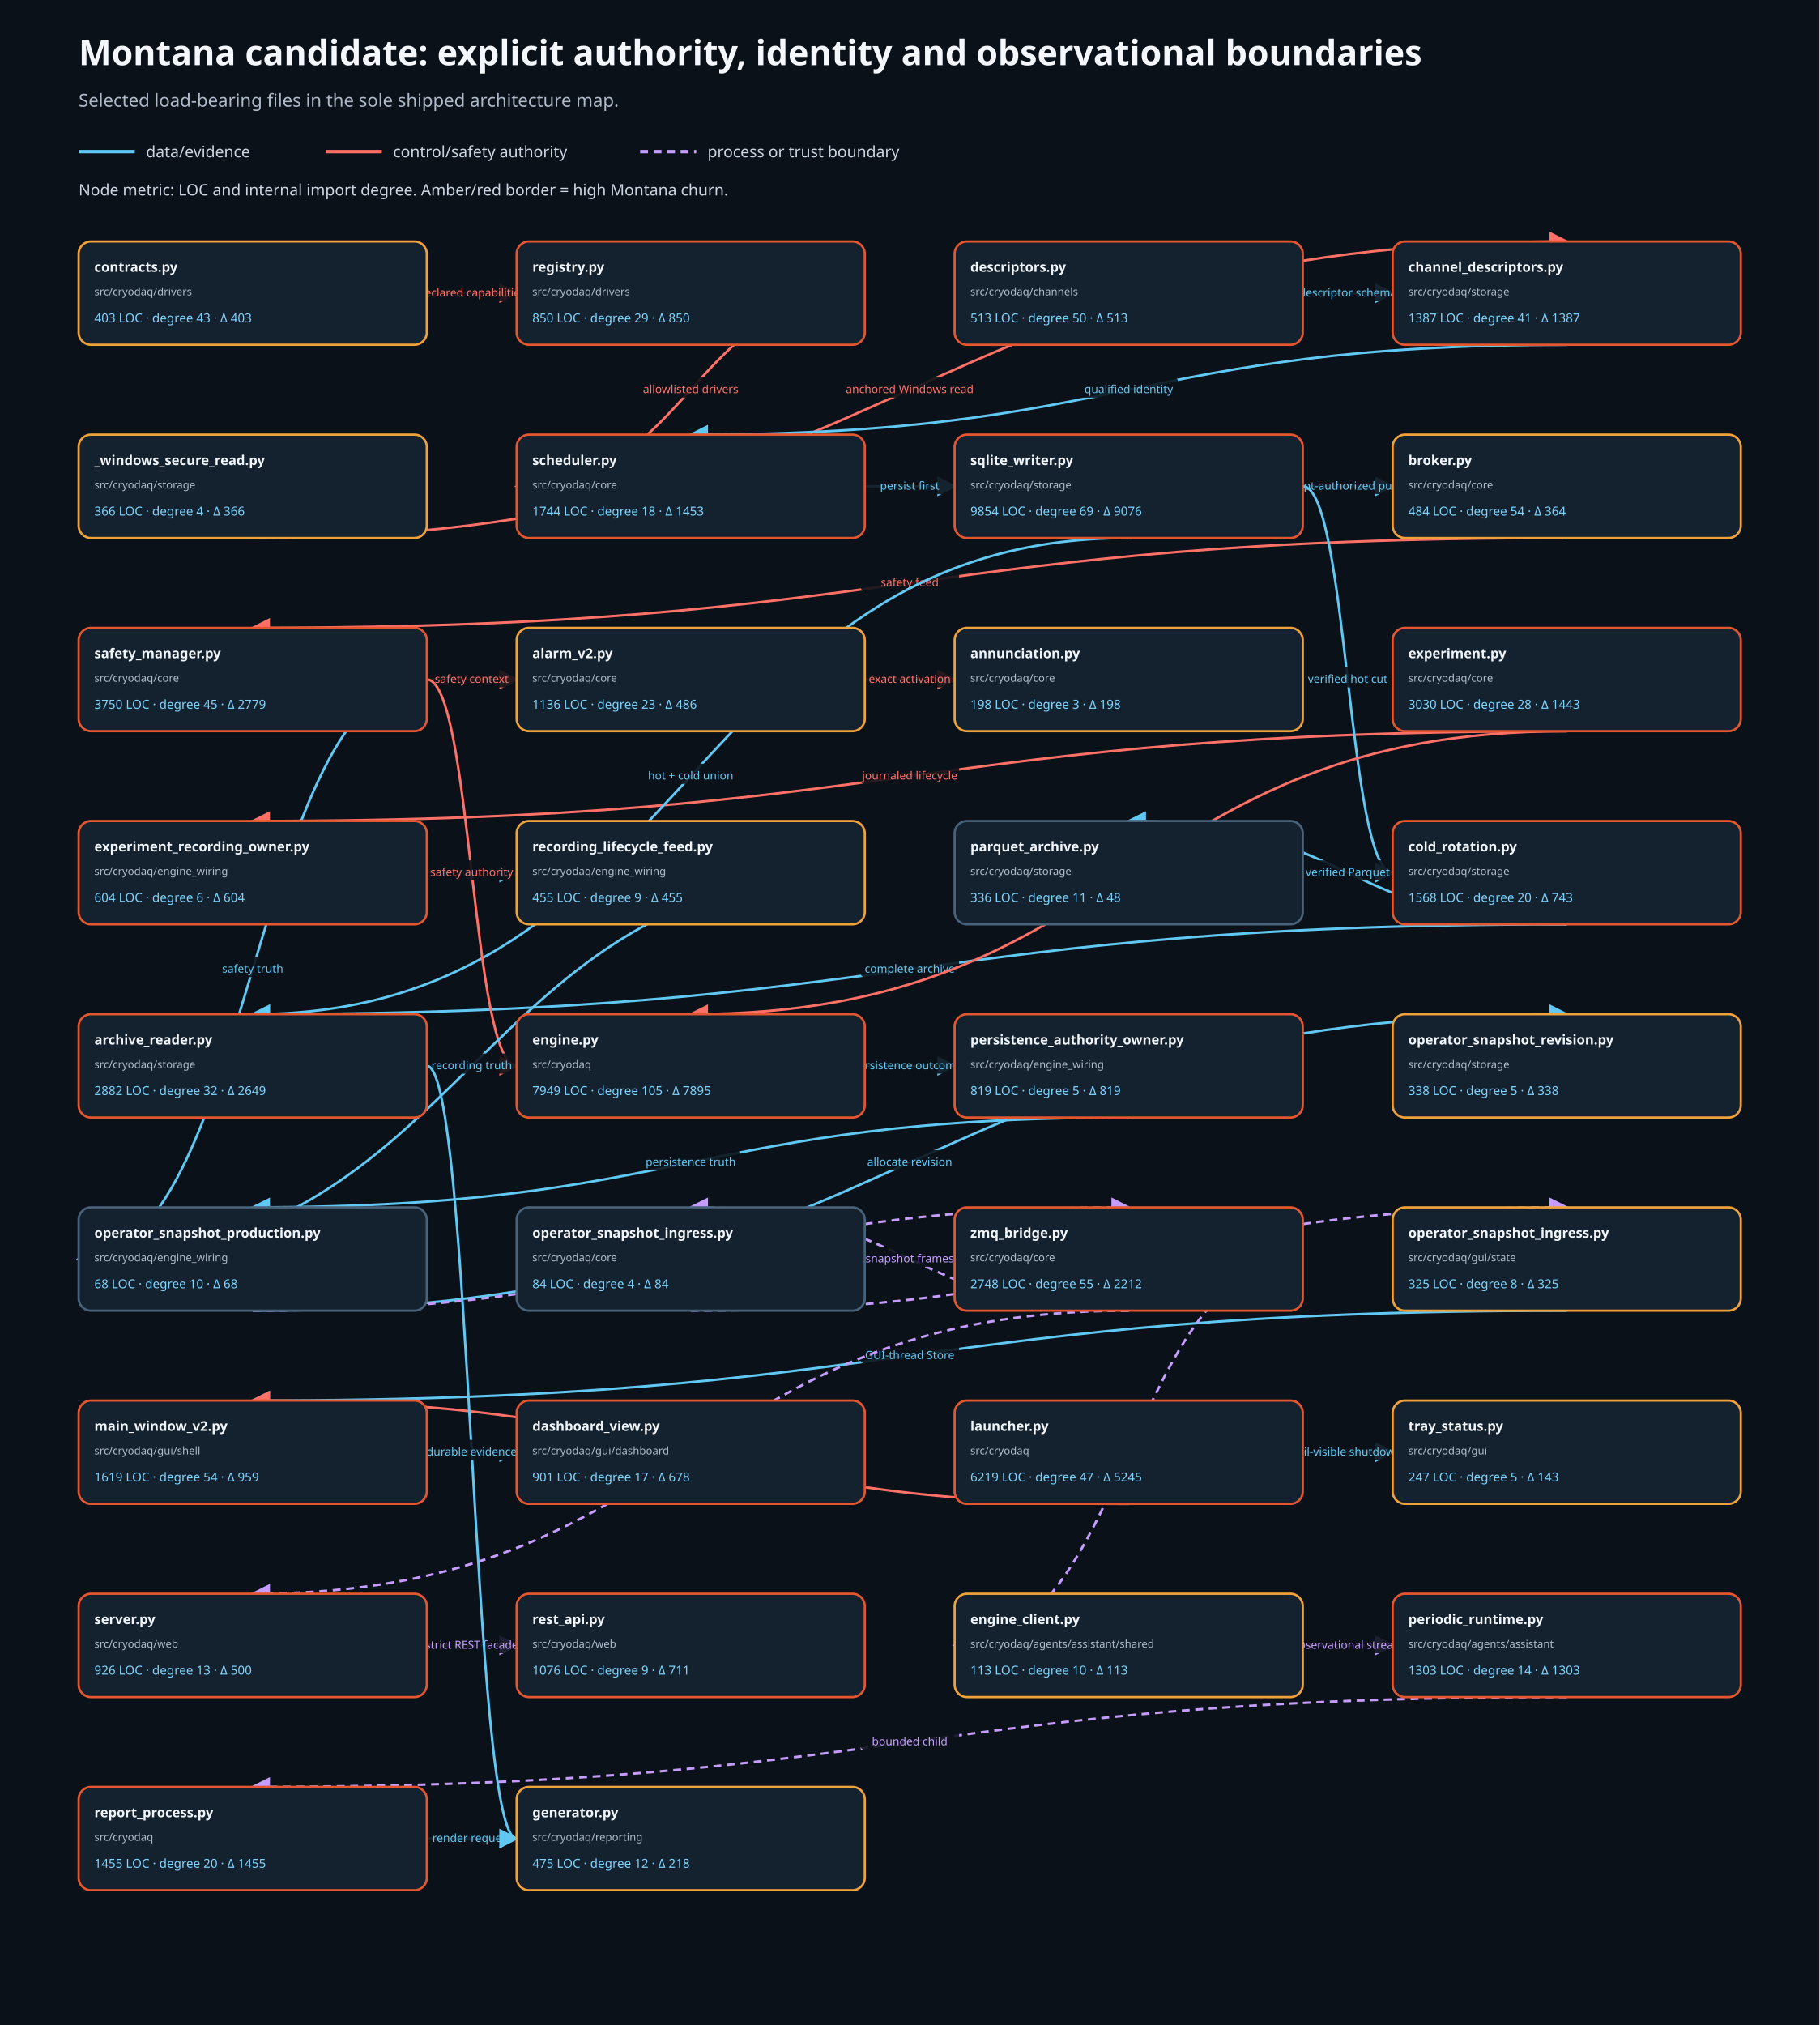
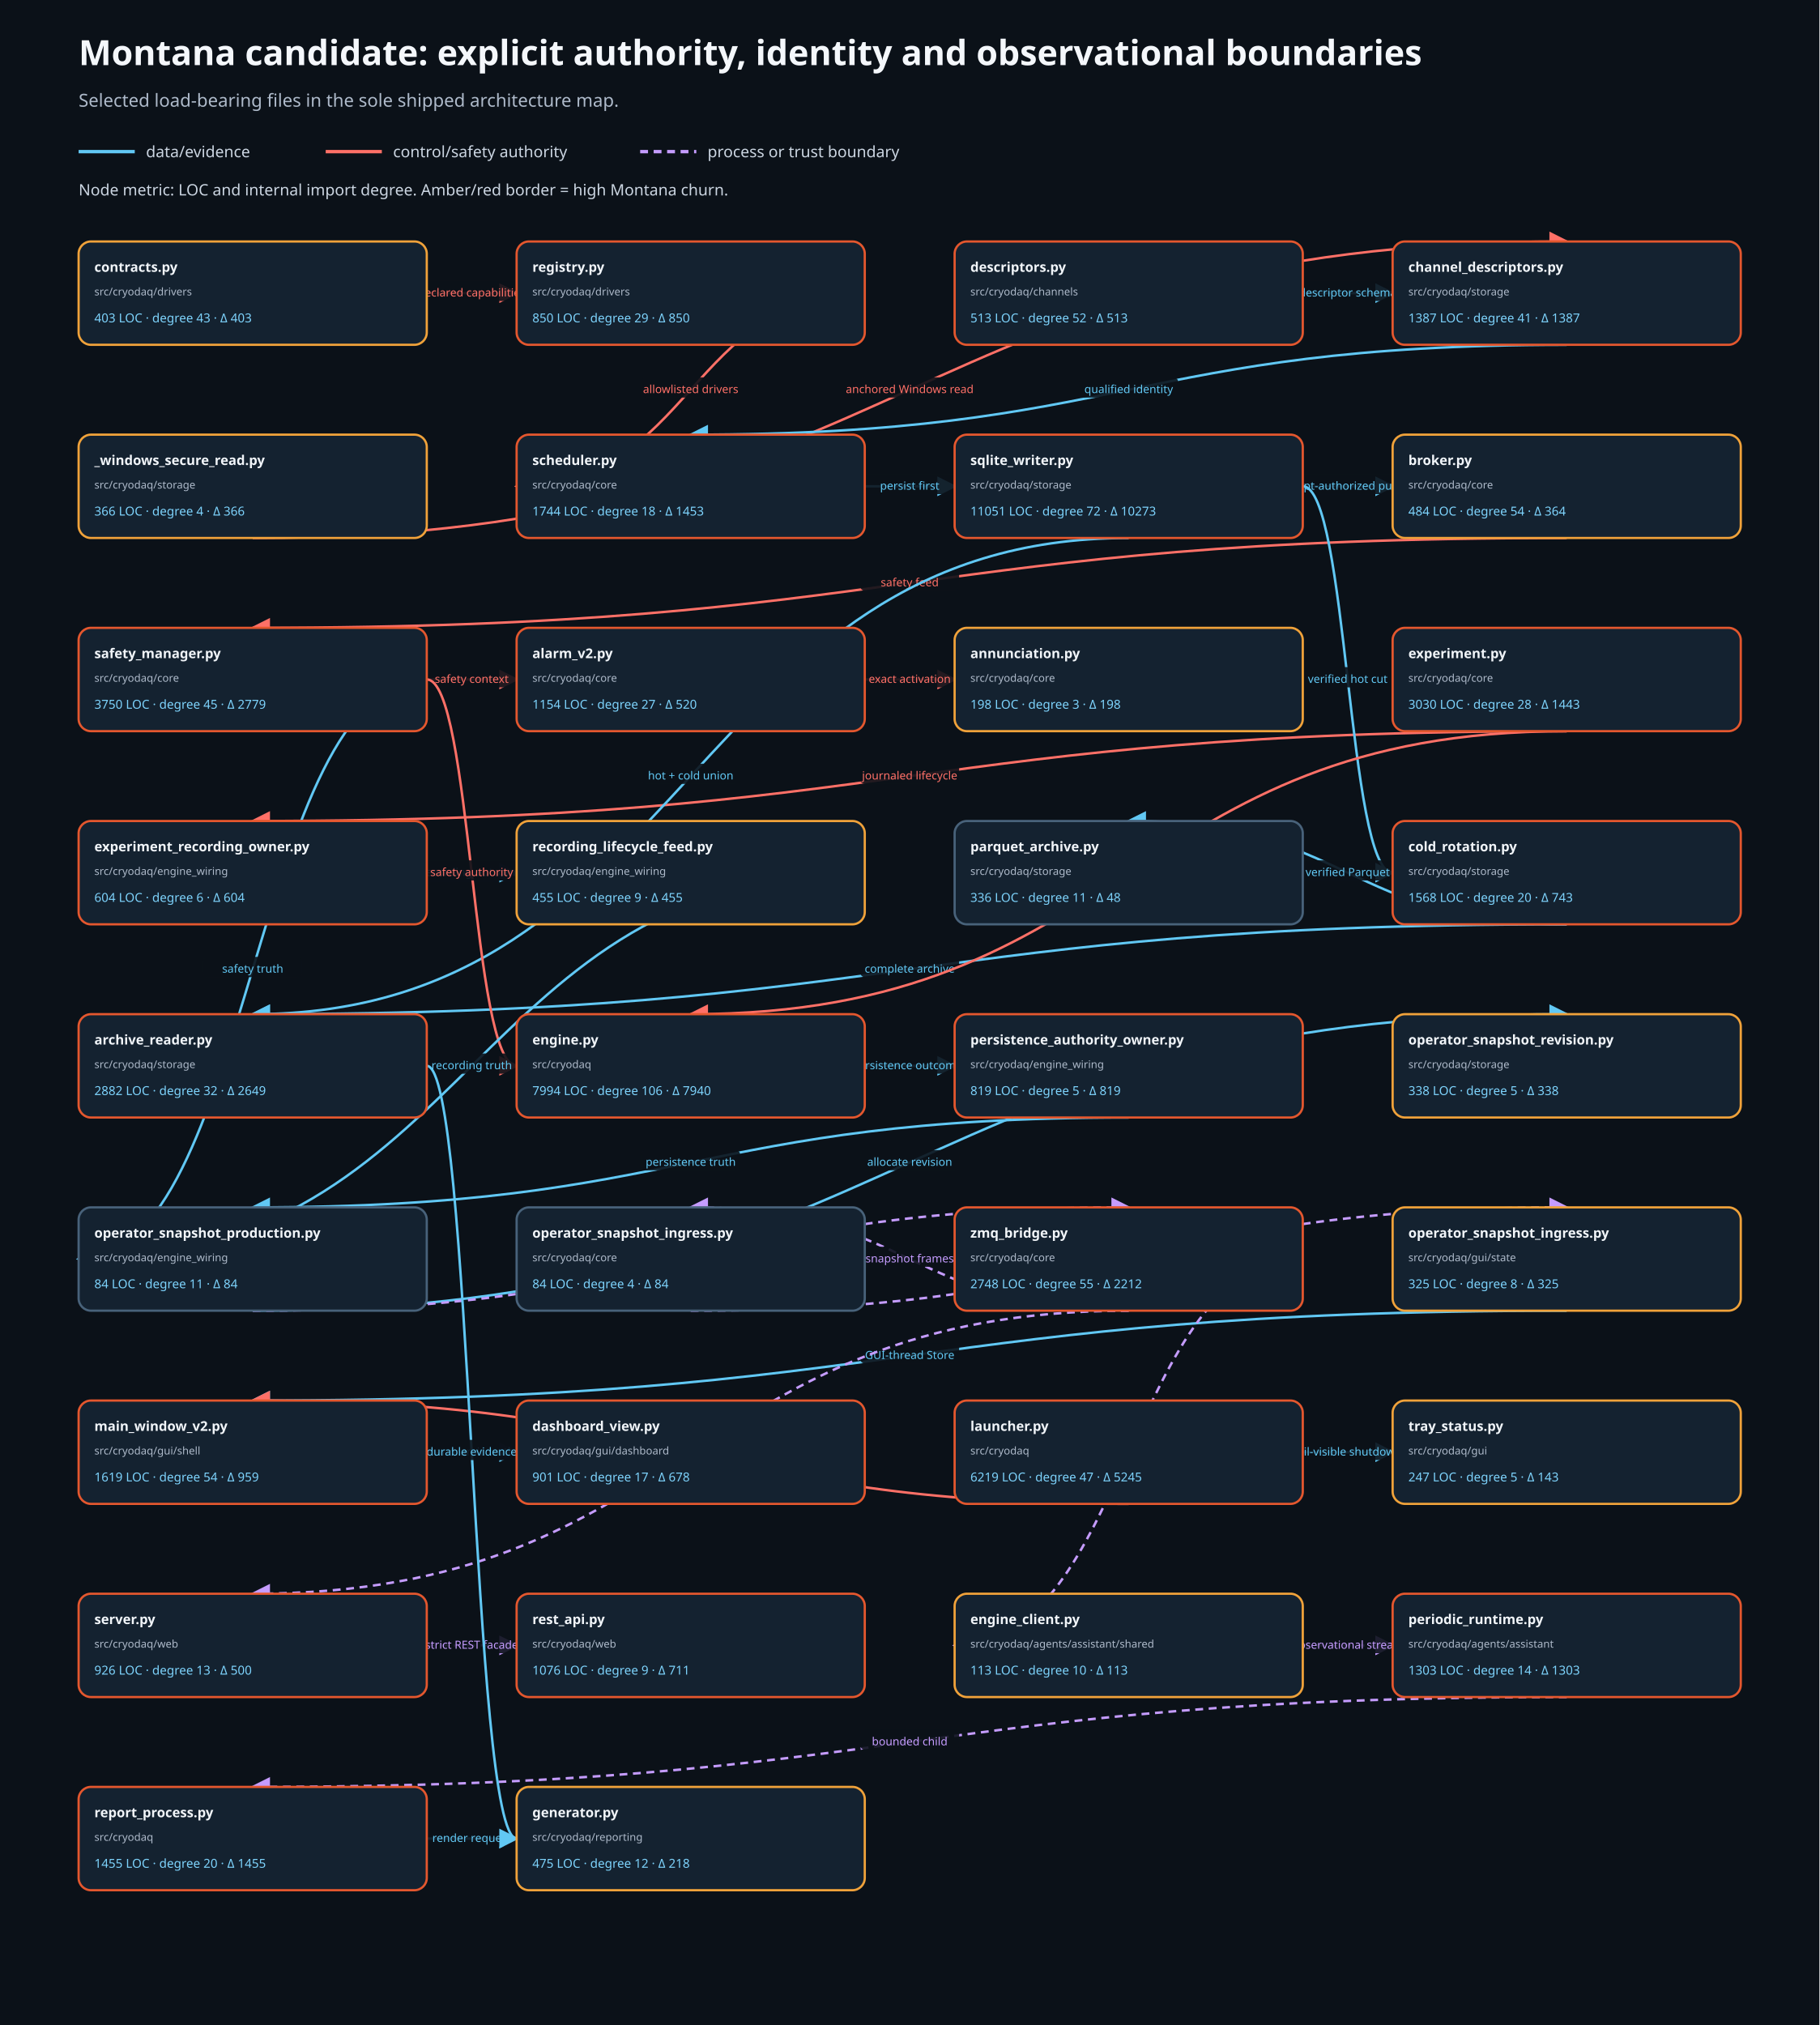
<svg xmlns="http://www.w3.org/2000/svg" role="img" aria-labelledby="title desc" viewBox="0 0 1620 1803" width="1620" height="1803">
  <defs>
    <marker id="dataArrow" markerWidth="8" markerHeight="8" refX="7" refY="4" orient="auto">
      <path d="M0,0 L8,4 L0,8 Z" fill="#61c8f4" />
    </marker>
    <marker id="controlArrow" markerWidth="8" markerHeight="8" refX="7" refY="4" orient="auto">
      <path d="M0,0 L8,4 L0,8 Z" fill="#ff7067" />
    </marker>
    <marker id="boundaryArrow" markerWidth="8" markerHeight="8" refX="7" refY="4" orient="auto">
      <path d="M0,0 L8,4 L0,8 Z" fill="#c59cff" />
    </marker>
  </defs>
  <rect width="100%" height="100%" fill="#0b1118" />
  <text x="70" y="58" fill="#f4f7fb" font-family="Segoe UI, sans-serif" font-size="31" font-weight="700">Montana candidate: explicit authority, identity and observational boundaries</text>
  <text x="70" y="95" fill="#aebaca" font-family="Segoe UI, sans-serif" font-size="16">Selected load-bearing files in the sole shipped architecture map.</text>
  <g aria-label="Legend" font-family="Segoe UI, sans-serif" font-size="14">
    <line x1="70" y1="135" x2="120" y2="135" stroke="#61c8f4" stroke-width="3" />
    <text x="130" y="140" fill="#cbd5e1">data/evidence</text>
    <line x1="290" y1="135" x2="340" y2="135" stroke="#ff7067" stroke-width="3" />
    <text x="350" y="140" fill="#cbd5e1">control/safety authority</text>
    <line x1="570" y1="135" x2="620" y2="135" stroke="#c59cff" stroke-width="3" stroke-dasharray="7 5" />
    <text x="630" y="140" fill="#cbd5e1">process or trust boundary</text>
    <text x="70" y="174" fill="#cbd5e1">Node metric: LOC and internal import degree. Amber/red border = high Montana churn.</text>
  </g>
  <g class="architecture-edges" fill="none">
    <path d="M380,261.0 C420.0,261.0 420.0,261.0 460,261.0" stroke="#ff7067" stroke-width="2.2" marker-end="url(#controlArrow)" />
    <rect x="376.0" y="250.0" width="88" height="18" rx="4" fill="#0b1118" opacity=".9" />
    <text x="420.0" y="264.0" text-anchor="middle" fill="#ff7067" font-family="Segoe UI, sans-serif" font-size="10">declared capabilities</text>
    <path d="M770,261.0 C615.0,261.0 615.0,433.0 460,433.0" stroke="#ff7067" stroke-width="2.2" marker-end="url(#controlArrow)" />
    <rect x="571.0" y="336.0" width="88" height="18" rx="4" fill="#0b1118" opacity=".9" />
    <text x="615.0" y="350.0" text-anchor="middle" fill="#ff7067" font-family="Segoe UI, sans-serif" font-size="10">allowlisted drivers</text>
    <path d="M1160,261.0 C1200.0,261.0 1200.0,261.0 1240,261.0" stroke="#61c8f4" stroke-width="2.2" marker-end="url(#dataArrow)" />
    <rect x="1156.0" y="250.0" width="88" height="18" rx="4" fill="#0b1118" opacity=".9" />
    <text x="1200.0" y="264.0" text-anchor="middle" fill="#61c8f4" font-family="Segoe UI, sans-serif" font-size="10">descriptor schema</text>
    <path d="M225.0,479 C810.0,479 810.0,215 1395.0,215" stroke="#ff7067" stroke-width="2.2" marker-end="url(#controlArrow)" />
    <rect x="766.0" y="336.0" width="88" height="18" rx="4" fill="#0b1118" opacity=".9" />
    <text x="810.0" y="350.0" text-anchor="middle" fill="#ff7067" font-family="Segoe UI, sans-serif" font-size="10">anchored Windows read</text>
    <path d="M1395.0,307 C1005.0,307 1005.0,387 615.0,387" stroke="#61c8f4" stroke-width="2.2" marker-end="url(#dataArrow)" />
    <rect x="961.0" y="336.0" width="88" height="18" rx="4" fill="#0b1118" opacity=".9" />
    <text x="1005.0" y="350.0" text-anchor="middle" fill="#61c8f4" font-family="Segoe UI, sans-serif" font-size="10">qualified identity</text>
    <path d="M770,433.0 C810.0,433.0 810.0,433.0 850,433.0" stroke="#61c8f4" stroke-width="2.2" marker-end="url(#dataArrow)" />
    <rect x="766.0" y="422.0" width="88" height="18" rx="4" fill="#0b1118" opacity=".9" />
    <text x="810.0" y="436.0" text-anchor="middle" fill="#61c8f4" font-family="Segoe UI, sans-serif" font-size="10">persist first</text>
    <path d="M1160,433.0 C1200.0,433.0 1200.0,433.0 1240,433.0" stroke="#61c8f4" stroke-width="2.2" marker-end="url(#dataArrow)" />
    <rect x="1156.0" y="422.0" width="88" height="18" rx="4" fill="#0b1118" opacity=".9" />
    <text x="1200.0" y="436.0" text-anchor="middle" fill="#61c8f4" font-family="Segoe UI, sans-serif" font-size="10">receipt-authorized publish</text>
    <path d="M1395.0,479 C810.0,479 810.0,559 225.0,559" stroke="#ff7067" stroke-width="2.2" marker-end="url(#controlArrow)" />
    <rect x="766.0" y="508.0" width="88" height="18" rx="4" fill="#0b1118" opacity=".9" />
    <text x="810.0" y="522.0" text-anchor="middle" fill="#ff7067" font-family="Segoe UI, sans-serif" font-size="10">safety feed</text>
    <path d="M380,605.0 C420.0,605.0 420.0,605.0 460,605.0" stroke="#ff7067" stroke-width="2.2" marker-end="url(#controlArrow)" />
    <rect x="376.0" y="594.0" width="88" height="18" rx="4" fill="#0b1118" opacity=".9" />
    <text x="420.0" y="608.0" text-anchor="middle" fill="#ff7067" font-family="Segoe UI, sans-serif" font-size="10">safety context</text>
    <path d="M770,605.0 C810.0,605.0 810.0,605.0 850,605.0" stroke="#ff7067" stroke-width="2.2" marker-end="url(#controlArrow)" />
    <rect x="766.0" y="594.0" width="88" height="18" rx="4" fill="#0b1118" opacity=".9" />
    <text x="810.0" y="608.0" text-anchor="middle" fill="#ff7067" font-family="Segoe UI, sans-serif" font-size="10">exact activation</text>
    <path d="M1395.0,651 C810.0,651 810.0,731 225.0,731" stroke="#ff7067" stroke-width="2.2" marker-end="url(#controlArrow)" />
    <rect x="766.0" y="680.0" width="88" height="18" rx="4" fill="#0b1118" opacity=".9" />
    <text x="810.0" y="694.0" text-anchor="middle" fill="#ff7067" font-family="Segoe UI, sans-serif" font-size="10">journaled lifecycle</text>
    <path d="M380,777.0 C420.0,777.0 420.0,777.0 460,777.0" stroke="#61c8f4" stroke-width="2.2" marker-end="url(#dataArrow)" />
    <rect x="376.0" y="766.0" width="88" height="18" rx="4" fill="#0b1118" opacity=".9" />
    <text x="420.0" y="780.0" text-anchor="middle" fill="#61c8f4" font-family="Segoe UI, sans-serif" font-size="10">recording outcome</text>
    <path d="M1160,433.0 C1200.0,433.0 1200.0,777.0 1240,777.0" stroke="#61c8f4" stroke-width="2.2" marker-end="url(#dataArrow)" />
    <rect x="1156.0" y="594.0" width="88" height="18" rx="4" fill="#0b1118" opacity=".9" />
    <text x="1200.0" y="608.0" text-anchor="middle" fill="#61c8f4" font-family="Segoe UI, sans-serif" font-size="10">verified hot cut</text>
    <path d="M1395.0,823 C1200.0,823 1200.0,731 1005.0,731" stroke="#61c8f4" stroke-width="2.2" marker-end="url(#dataArrow)" />
    <rect x="1156.0" y="766.0" width="88" height="18" rx="4" fill="#0b1118" opacity=".9" />
    <text x="1200.0" y="780.0" text-anchor="middle" fill="#61c8f4" font-family="Segoe UI, sans-serif" font-size="10">verified Parquet</text>
    <path d="M1395.0,823 C810.0,823 810.0,903 225.0,903" stroke="#61c8f4" stroke-width="2.2" marker-end="url(#dataArrow)" />
    <rect x="766.0" y="852.0" width="88" height="18" rx="4" fill="#0b1118" opacity=".9" />
    <text x="810.0" y="866.0" text-anchor="middle" fill="#61c8f4" font-family="Segoe UI, sans-serif" font-size="10">complete archive</text>
    <path d="M1005.0,479 C615.0,479 615.0,903 225.0,903" stroke="#61c8f4" stroke-width="2.2" marker-end="url(#dataArrow)" />
    <rect x="571.0" y="680.0" width="88" height="18" rx="4" fill="#0b1118" opacity=".9" />
    <text x="615.0" y="694.0" text-anchor="middle" fill="#61c8f4" font-family="Segoe UI, sans-serif" font-size="10">hot + cold union</text>
    <path d="M380,605.0 C420.0,605.0 420.0,949.0 460,949.0" stroke="#ff7067" stroke-width="2.2" marker-end="url(#controlArrow)" />
    <rect x="376.0" y="766.0" width="88" height="18" rx="4" fill="#0b1118" opacity=".9" />
    <text x="420.0" y="780.0" text-anchor="middle" fill="#ff7067" font-family="Segoe UI, sans-serif" font-size="10">safety authority</text>
    <path d="M1395.0,651 C1005.0,651 1005.0,903 615.0,903" stroke="#ff7067" stroke-width="2.2" marker-end="url(#controlArrow)" />
    <rect x="961.0" y="766.0" width="88" height="18" rx="4" fill="#0b1118" opacity=".9" />
    <text x="1005.0" y="780.0" text-anchor="middle" fill="#ff7067" font-family="Segoe UI, sans-serif" font-size="10">experiment commands</text>
    <path d="M770,949.0 C810.0,949.0 810.0,949.0 850,949.0" stroke="#61c8f4" stroke-width="2.2" marker-end="url(#dataArrow)" />
    <rect x="766.0" y="938.0" width="88" height="18" rx="4" fill="#0b1118" opacity=".9" />
    <text x="810.0" y="952.0" text-anchor="middle" fill="#61c8f4" font-family="Segoe UI, sans-serif" font-size="10">persistence outcomes</text>
    <path d="M770,777.0 C420.0,777.0 420.0,1121.0 70,1121.0" stroke="#61c8f4" stroke-width="2.2" marker-end="url(#dataArrow)" />
    <rect x="376.0" y="938.0" width="88" height="18" rx="4" fill="#0b1118" opacity=".9" />
    <text x="420.0" y="952.0" text-anchor="middle" fill="#61c8f4" font-family="Segoe UI, sans-serif" font-size="10">recording truth</text>
    <path d="M1005.0,995 C615.0,995 615.0,1075 225.0,1075" stroke="#61c8f4" stroke-width="2.2" marker-end="url(#dataArrow)" />
    <rect x="571.0" y="1024.0" width="88" height="18" rx="4" fill="#0b1118" opacity=".9" />
    <text x="615.0" y="1038.0" text-anchor="middle" fill="#61c8f4" font-family="Segoe UI, sans-serif" font-size="10">persistence truth</text>
    <path d="M380,605.0 C225.0,605.0 225.0,1121.0 70,1121.0" stroke="#61c8f4" stroke-width="2.2" marker-end="url(#dataArrow)" />
    <rect x="181.0" y="852.0" width="88" height="18" rx="4" fill="#0b1118" opacity=".9" />
    <text x="225.0" y="866.0" text-anchor="middle" fill="#61c8f4" font-family="Segoe UI, sans-serif" font-size="10">safety truth</text>
    <path d="M225.0,1167 C810.0,1167 810.0,903 1395.0,903" stroke="#61c8f4" stroke-width="2.2" marker-end="url(#dataArrow)" />
    <rect x="766.0" y="1024.0" width="88" height="18" rx="4" fill="#0b1118" opacity=".9" />
    <text x="810.0" y="1038.0" text-anchor="middle" fill="#61c8f4" font-family="Segoe UI, sans-serif" font-size="10">allocate revision</text>
    <path d="M225.0,1167 C615.0,1167 615.0,1075 1005.0,1075" stroke="#c59cff" stroke-width="2.2" marker-end="url(#boundaryArrow)" stroke-dasharray="7 5" />
    <rect x="571.0" y="1110.0" width="88" height="18" rx="4" fill="#0b1118" opacity=".9" />
    <text x="615.0" y="1124.0" text-anchor="middle" fill="#c59cff" font-family="Segoe UI, sans-serif" font-size="10">revisioned PUB</text>
    <path d="M1005.0,1167 C810.0,1167 810.0,1075 615.0,1075" stroke="#c59cff" stroke-width="2.2" marker-end="url(#boundaryArrow)" stroke-dasharray="7 5" />
    <rect x="766.0" y="1110.0" width="88" height="18" rx="4" fill="#0b1118" opacity=".9" />
    <text x="810.0" y="1124.0" text-anchor="middle" fill="#c59cff" font-family="Segoe UI, sans-serif" font-size="10">snapshot frames</text>
    <path d="M615.0,1167 C1005.0,1167 1005.0,1075 1395.0,1075" stroke="#c59cff" stroke-width="2.2" marker-end="url(#boundaryArrow)" stroke-dasharray="7 5" />
    <rect x="961.0" y="1110.0" width="88" height="18" rx="4" fill="#0b1118" opacity=".9" />
    <text x="1005.0" y="1124.0" text-anchor="middle" fill="#c59cff" font-family="Segoe UI, sans-serif" font-size="10">bounded queue</text>
    <path d="M1395.0,1167 C810.0,1167 810.0,1247 225.0,1247" stroke="#61c8f4" stroke-width="2.2" marker-end="url(#dataArrow)" />
    <rect x="766.0" y="1196.0" width="88" height="18" rx="4" fill="#0b1118" opacity=".9" />
    <text x="810.0" y="1210.0" text-anchor="middle" fill="#61c8f4" font-family="Segoe UI, sans-serif" font-size="10">GUI-thread Store</text>
    <path d="M380,1293.0 C420.0,1293.0 420.0,1293.0 460,1293.0" stroke="#61c8f4" stroke-width="2.2" marker-end="url(#dataArrow)" />
    <rect x="376.0" y="1282.0" width="88" height="18" rx="4" fill="#0b1118" opacity=".9" />
    <text x="420.0" y="1296.0" text-anchor="middle" fill="#61c8f4" font-family="Segoe UI, sans-serif" font-size="10">panoramic truth</text>
    <path d="M1005.0,1339 C615.0,1339 615.0,1247 225.0,1247" stroke="#ff7067" stroke-width="2.2" marker-end="url(#controlArrow)" />
    <rect x="571.0" y="1282.0" width="88" height="18" rx="4" fill="#0b1118" opacity=".9" />
    <text x="615.0" y="1296.0" text-anchor="middle" fill="#ff7067" font-family="Segoe UI, sans-serif" font-size="10">owns GUI lifecycle</text>
    <path d="M1160,1293.0 C1200.0,1293.0 1200.0,1293.0 1240,1293.0" stroke="#61c8f4" stroke-width="2.2" marker-end="url(#dataArrow)" />
    <rect x="1156.0" y="1282.0" width="88" height="18" rx="4" fill="#0b1118" opacity=".9" />
    <text x="1200.0" y="1296.0" text-anchor="middle" fill="#61c8f4" font-family="Segoe UI, sans-serif" font-size="10">fail-visible shutdown</text>
    <path d="M1005.0,1167 C615.0,1167 615.0,1419 225.0,1419" stroke="#c59cff" stroke-width="2.2" marker-end="url(#boundaryArrow)" stroke-dasharray="7 5" />
    <rect x="571.0" y="1282.0" width="88" height="18" rx="4" fill="#0b1118" opacity=".9" />
    <text x="615.0" y="1296.0" text-anchor="middle" fill="#c59cff" font-family="Segoe UI, sans-serif" font-size="10">monitoring transport</text>
    <path d="M380,1465.0 C420.0,1465.0 420.0,1465.0 460,1465.0" stroke="#c59cff" stroke-width="2.2" marker-end="url(#boundaryArrow)" stroke-dasharray="7 5" />
    <rect x="376.0" y="1454.0" width="88" height="18" rx="4" fill="#0b1118" opacity=".9" />
    <text x="420.0" y="1468.0" text-anchor="middle" fill="#c59cff" font-family="Segoe UI, sans-serif" font-size="10">strict REST facade</text>
    <path d="M1160,1121.0 C1005.0,1121.0 1005.0,1465.0 850,1465.0" stroke="#c59cff" stroke-width="2.2" marker-end="url(#boundaryArrow)" stroke-dasharray="7 5" />
    <rect x="961.0" y="1282.0" width="88" height="18" rx="4" fill="#0b1118" opacity=".9" />
    <text x="1005.0" y="1296.0" text-anchor="middle" fill="#c59cff" font-family="Segoe UI, sans-serif" font-size="10">allowlisted query</text>
    <path d="M1160,1465.0 C1200.0,1465.0 1200.0,1465.0 1240,1465.0" stroke="#c59cff" stroke-width="2.2" marker-end="url(#boundaryArrow)" stroke-dasharray="7 5" />
    <rect x="1156.0" y="1454.0" width="88" height="18" rx="4" fill="#0b1118" opacity=".9" />
    <text x="1200.0" y="1468.0" text-anchor="middle" fill="#c59cff" font-family="Segoe UI, sans-serif" font-size="10">observational stream</text>
    <path d="M1395.0,1511 C810.0,1511 810.0,1591 225.0,1591" stroke="#c59cff" stroke-width="2.2" marker-end="url(#boundaryArrow)" stroke-dasharray="7 5" />
    <rect x="766.0" y="1540.0" width="88" height="18" rx="4" fill="#0b1118" opacity=".9" />
    <text x="810.0" y="1554.0" text-anchor="middle" fill="#c59cff" font-family="Segoe UI, sans-serif" font-size="10">bounded child</text>
    <path d="M380,1637.0 C420.0,1637.0 420.0,1637.0 460,1637.0" stroke="#61c8f4" stroke-width="2.2" marker-end="url(#dataArrow)" />
    <rect x="376.0" y="1626.0" width="88" height="18" rx="4" fill="#0b1118" opacity=".9" />
    <text x="420.0" y="1640.0" text-anchor="middle" fill="#61c8f4" font-family="Segoe UI, sans-serif" font-size="10">render request</text>
    <path d="M380,949.0 C420.0,949.0 420.0,1637.0 460,1637.0" stroke="#61c8f4" stroke-width="2.2" marker-end="url(#dataArrow)" />
    <rect x="376.0" y="1282.0" width="88" height="18" rx="4" fill="#0b1118" opacity=".9" />
    <text x="420.0" y="1296.0" text-anchor="middle" fill="#61c8f4" font-family="Segoe UI, sans-serif" font-size="10">durable evidence</text>
  </g>
  <g class="important-files" font-family="Segoe UI, sans-serif">
    <g class="file-node" data-path="src/cryodaq/drivers/contracts.py" data-kind="blob" role="group" aria-label="src/cryodaq/drivers/contracts.py | 403 LOC | internal degree 43 | churn 403">
      <rect x="70" y="215" width="310" height="92" rx="11" fill="#142230" stroke="#f0a23a" stroke-width="2" />
      <text x="84" y="242" fill="#f1f5f9" font-size="12" font-weight="700">contracts.py</text>
      <text x="84" y="263" fill="#aebaca" font-size="9.5">src/cryodaq/drivers</text>
      <text x="84" y="287" fill="#7dd3fc" font-size="11">403 LOC · degree 43 · Δ 403</text>
    </g>
    <g class="file-node" data-path="src/cryodaq/drivers/registry.py" data-kind="blob" role="group" aria-label="src/cryodaq/drivers/registry.py | 850 LOC | internal degree 29 | churn 850">
      <rect x="460" y="215" width="310" height="92" rx="11" fill="#142230" stroke="#e4572e" stroke-width="2" />
      <text x="474" y="242" fill="#f1f5f9" font-size="12" font-weight="700">registry.py</text>
      <text x="474" y="263" fill="#aebaca" font-size="9.5">src/cryodaq/drivers</text>
      <text x="474" y="287" fill="#7dd3fc" font-size="11">850 LOC · degree 29 · Δ 850</text>
    </g>
-     <g class="file-node" data-path="src/cryodaq/channels/descriptors.py" data-kind="blob" role="group" aria-label="src/cryodaq/channels/descriptors.py | 513 LOC | internal degree 50 | churn 513">
+     <g class="file-node" data-path="src/cryodaq/channels/descriptors.py" data-kind="blob" role="group" aria-label="src/cryodaq/channels/descriptors.py | 513 LOC | internal degree 52 | churn 513">
      <rect x="850" y="215" width="310" height="92" rx="11" fill="#142230" stroke="#e4572e" stroke-width="2" />
      <text x="864" y="242" fill="#f1f5f9" font-size="12" font-weight="700">descriptors.py</text>
      <text x="864" y="263" fill="#aebaca" font-size="9.5">src/cryodaq/channels</text>
-       <text x="864" y="287" fill="#7dd3fc" font-size="11">513 LOC · degree 50 · Δ 513</text>
+       <text x="864" y="287" fill="#7dd3fc" font-size="11">513 LOC · degree 52 · Δ 513</text>
    </g>
    <g class="file-node" data-path="src/cryodaq/storage/channel_descriptors.py" data-kind="blob" role="group" aria-label="src/cryodaq/storage/channel_descriptors.py | 1387 LOC | internal degree 41 | churn 1387">
      <rect x="1240" y="215" width="310" height="92" rx="11" fill="#142230" stroke="#e4572e" stroke-width="2" />
      <text x="1254" y="242" fill="#f1f5f9" font-size="12" font-weight="700">channel_descriptors.py</text>
      <text x="1254" y="263" fill="#aebaca" font-size="9.5">src/cryodaq/storage</text>
      <text x="1254" y="287" fill="#7dd3fc" font-size="11">1387 LOC · degree 41 · Δ 1387</text>
    </g>
    <g class="file-node" data-path="src/cryodaq/storage/_windows_secure_read.py" data-kind="blob" role="group" aria-label="src/cryodaq/storage/_windows_secure_read.py | 366 LOC | internal degree 4 | churn 366">
      <rect x="70" y="387" width="310" height="92" rx="11" fill="#142230" stroke="#f0a23a" stroke-width="2" />
      <text x="84" y="414" fill="#f1f5f9" font-size="12" font-weight="700">_windows_secure_read.py</text>
      <text x="84" y="435" fill="#aebaca" font-size="9.5">src/cryodaq/storage</text>
      <text x="84" y="459" fill="#7dd3fc" font-size="11">366 LOC · degree 4 · Δ 366</text>
    </g>
    <g class="file-node" data-path="src/cryodaq/core/scheduler.py" data-kind="blob" role="group" aria-label="src/cryodaq/core/scheduler.py | 1744 LOC | internal degree 18 | churn 1453">
      <rect x="460" y="387" width="310" height="92" rx="11" fill="#142230" stroke="#e4572e" stroke-width="2" />
      <text x="474" y="414" fill="#f1f5f9" font-size="12" font-weight="700">scheduler.py</text>
      <text x="474" y="435" fill="#aebaca" font-size="9.5">src/cryodaq/core</text>
      <text x="474" y="459" fill="#7dd3fc" font-size="11">1744 LOC · degree 18 · Δ 1453</text>
    </g>
-     <g class="file-node" data-path="src/cryodaq/storage/sqlite_writer.py" data-kind="blob" role="group" aria-label="src/cryodaq/storage/sqlite_writer.py | 9854 LOC | internal degree 69 | churn 9076">
+     <g class="file-node" data-path="src/cryodaq/storage/sqlite_writer.py" data-kind="blob" role="group" aria-label="src/cryodaq/storage/sqlite_writer.py | 11051 LOC | internal degree 72 | churn 10273">
      <rect x="850" y="387" width="310" height="92" rx="11" fill="#142230" stroke="#e4572e" stroke-width="2" />
      <text x="864" y="414" fill="#f1f5f9" font-size="12" font-weight="700">sqlite_writer.py</text>
      <text x="864" y="435" fill="#aebaca" font-size="9.5">src/cryodaq/storage</text>
-       <text x="864" y="459" fill="#7dd3fc" font-size="11">9854 LOC · degree 69 · Δ 9076</text>
+       <text x="864" y="459" fill="#7dd3fc" font-size="11">11051 LOC · degree 72 · Δ 10273</text>
    </g>
    <g class="file-node" data-path="src/cryodaq/core/broker.py" data-kind="blob" role="group" aria-label="src/cryodaq/core/broker.py | 484 LOC | internal degree 54 | churn 364">
      <rect x="1240" y="387" width="310" height="92" rx="11" fill="#142230" stroke="#f0a23a" stroke-width="2" />
      <text x="1254" y="414" fill="#f1f5f9" font-size="12" font-weight="700">broker.py</text>
      <text x="1254" y="435" fill="#aebaca" font-size="9.5">src/cryodaq/core</text>
      <text x="1254" y="459" fill="#7dd3fc" font-size="11">484 LOC · degree 54 · Δ 364</text>
    </g>
    <g class="file-node" data-path="src/cryodaq/core/safety_manager.py" data-kind="blob" role="group" aria-label="src/cryodaq/core/safety_manager.py | 3750 LOC | internal degree 45 | churn 2779">
      <rect x="70" y="559" width="310" height="92" rx="11" fill="#142230" stroke="#e4572e" stroke-width="2" />
      <text x="84" y="586" fill="#f1f5f9" font-size="12" font-weight="700">safety_manager.py</text>
      <text x="84" y="607" fill="#aebaca" font-size="9.5">src/cryodaq/core</text>
      <text x="84" y="631" fill="#7dd3fc" font-size="11">3750 LOC · degree 45 · Δ 2779</text>
    </g>
-     <g class="file-node" data-path="src/cryodaq/core/alarm_v2.py" data-kind="blob" role="group" aria-label="src/cryodaq/core/alarm_v2.py | 1136 LOC | internal degree 23 | churn 486">
-       <rect x="460" y="559" width="310" height="92" rx="11" fill="#142230" stroke="#f0a23a" stroke-width="2" />
+     <g class="file-node" data-path="src/cryodaq/core/alarm_v2.py" data-kind="blob" role="group" aria-label="src/cryodaq/core/alarm_v2.py | 1154 LOC | internal degree 27 | churn 520">
+       <rect x="460" y="559" width="310" height="92" rx="11" fill="#142230" stroke="#e4572e" stroke-width="2" />
      <text x="474" y="586" fill="#f1f5f9" font-size="12" font-weight="700">alarm_v2.py</text>
      <text x="474" y="607" fill="#aebaca" font-size="9.5">src/cryodaq/core</text>
-       <text x="474" y="631" fill="#7dd3fc" font-size="11">1136 LOC · degree 23 · Δ 486</text>
+       <text x="474" y="631" fill="#7dd3fc" font-size="11">1154 LOC · degree 27 · Δ 520</text>
    </g>
    <g class="file-node" data-path="src/cryodaq/core/annunciation.py" data-kind="blob" role="group" aria-label="src/cryodaq/core/annunciation.py | 198 LOC | internal degree 3 | churn 198">
      <rect x="850" y="559" width="310" height="92" rx="11" fill="#142230" stroke="#f0a23a" stroke-width="2" />
      <text x="864" y="586" fill="#f1f5f9" font-size="12" font-weight="700">annunciation.py</text>
      <text x="864" y="607" fill="#aebaca" font-size="9.5">src/cryodaq/core</text>
      <text x="864" y="631" fill="#7dd3fc" font-size="11">198 LOC · degree 3 · Δ 198</text>
    </g>
    <g class="file-node" data-path="src/cryodaq/core/experiment.py" data-kind="blob" role="group" aria-label="src/cryodaq/core/experiment.py | 3030 LOC | internal degree 28 | churn 1443">
      <rect x="1240" y="559" width="310" height="92" rx="11" fill="#142230" stroke="#e4572e" stroke-width="2" />
      <text x="1254" y="586" fill="#f1f5f9" font-size="12" font-weight="700">experiment.py</text>
      <text x="1254" y="607" fill="#aebaca" font-size="9.5">src/cryodaq/core</text>
      <text x="1254" y="631" fill="#7dd3fc" font-size="11">3030 LOC · degree 28 · Δ 1443</text>
    </g>
    <g class="file-node" data-path="src/cryodaq/engine_wiring/experiment_recording_owner.py" data-kind="blob" role="group" aria-label="src/cryodaq/engine_wiring/experiment_recording_owner.py | 604 LOC | internal degree 6 | churn 604">
      <rect x="70" y="731" width="310" height="92" rx="11" fill="#142230" stroke="#e4572e" stroke-width="2" />
      <text x="84" y="758" fill="#f1f5f9" font-size="12" font-weight="700">experiment_recording_owner.py</text>
      <text x="84" y="779" fill="#aebaca" font-size="9.5">src/cryodaq/engine_wiring</text>
      <text x="84" y="803" fill="#7dd3fc" font-size="11">604 LOC · degree 6 · Δ 604</text>
    </g>
    <g class="file-node" data-path="src/cryodaq/engine_wiring/recording_lifecycle_feed.py" data-kind="blob" role="group" aria-label="src/cryodaq/engine_wiring/recording_lifecycle_feed.py | 455 LOC | internal degree 9 | churn 455">
      <rect x="460" y="731" width="310" height="92" rx="11" fill="#142230" stroke="#f0a23a" stroke-width="2" />
      <text x="474" y="758" fill="#f1f5f9" font-size="12" font-weight="700">recording_lifecycle_feed.py</text>
      <text x="474" y="779" fill="#aebaca" font-size="9.5">src/cryodaq/engine_wiring</text>
      <text x="474" y="803" fill="#7dd3fc" font-size="11">455 LOC · degree 9 · Δ 455</text>
    </g>
    <g class="file-node" data-path="src/cryodaq/storage/parquet_archive.py" data-kind="blob" role="group" aria-label="src/cryodaq/storage/parquet_archive.py | 336 LOC | internal degree 11 | churn 48">
      <rect x="850" y="731" width="310" height="92" rx="11" fill="#142230" stroke="#48627a" stroke-width="2" />
      <text x="864" y="758" fill="#f1f5f9" font-size="12" font-weight="700">parquet_archive.py</text>
      <text x="864" y="779" fill="#aebaca" font-size="9.5">src/cryodaq/storage</text>
      <text x="864" y="803" fill="#7dd3fc" font-size="11">336 LOC · degree 11 · Δ 48</text>
    </g>
    <g class="file-node" data-path="src/cryodaq/storage/cold_rotation.py" data-kind="blob" role="group" aria-label="src/cryodaq/storage/cold_rotation.py | 1568 LOC | internal degree 20 | churn 743">
      <rect x="1240" y="731" width="310" height="92" rx="11" fill="#142230" stroke="#e4572e" stroke-width="2" />
      <text x="1254" y="758" fill="#f1f5f9" font-size="12" font-weight="700">cold_rotation.py</text>
      <text x="1254" y="779" fill="#aebaca" font-size="9.5">src/cryodaq/storage</text>
      <text x="1254" y="803" fill="#7dd3fc" font-size="11">1568 LOC · degree 20 · Δ 743</text>
    </g>
    <g class="file-node" data-path="src/cryodaq/storage/archive_reader.py" data-kind="blob" role="group" aria-label="src/cryodaq/storage/archive_reader.py | 2882 LOC | internal degree 32 | churn 2649">
      <rect x="70" y="903" width="310" height="92" rx="11" fill="#142230" stroke="#e4572e" stroke-width="2" />
      <text x="84" y="930" fill="#f1f5f9" font-size="12" font-weight="700">archive_reader.py</text>
      <text x="84" y="951" fill="#aebaca" font-size="9.5">src/cryodaq/storage</text>
      <text x="84" y="975" fill="#7dd3fc" font-size="11">2882 LOC · degree 32 · Δ 2649</text>
    </g>
-     <g class="file-node" data-path="src/cryodaq/engine.py" data-kind="blob" role="group" aria-label="src/cryodaq/engine.py | 7949 LOC | internal degree 105 | churn 7895">
+     <g class="file-node" data-path="src/cryodaq/engine.py" data-kind="blob" role="group" aria-label="src/cryodaq/engine.py | 7994 LOC | internal degree 106 | churn 7940">
      <rect x="460" y="903" width="310" height="92" rx="11" fill="#142230" stroke="#e4572e" stroke-width="2" />
      <text x="474" y="930" fill="#f1f5f9" font-size="12" font-weight="700">engine.py</text>
      <text x="474" y="951" fill="#aebaca" font-size="9.5">src/cryodaq</text>
-       <text x="474" y="975" fill="#7dd3fc" font-size="11">7949 LOC · degree 105 · Δ 7895</text>
+       <text x="474" y="975" fill="#7dd3fc" font-size="11">7994 LOC · degree 106 · Δ 7940</text>
    </g>
    <g class="file-node" data-path="src/cryodaq/engine_wiring/persistence_authority_owner.py" data-kind="blob" role="group" aria-label="src/cryodaq/engine_wiring/persistence_authority_owner.py | 819 LOC | internal degree 5 | churn 819">
      <rect x="850" y="903" width="310" height="92" rx="11" fill="#142230" stroke="#e4572e" stroke-width="2" />
      <text x="864" y="930" fill="#f1f5f9" font-size="12" font-weight="700">persistence_authority_owner.py</text>
      <text x="864" y="951" fill="#aebaca" font-size="9.5">src/cryodaq/engine_wiring</text>
      <text x="864" y="975" fill="#7dd3fc" font-size="11">819 LOC · degree 5 · Δ 819</text>
    </g>
    <g class="file-node" data-path="src/cryodaq/storage/operator_snapshot_revision.py" data-kind="blob" role="group" aria-label="src/cryodaq/storage/operator_snapshot_revision.py | 338 LOC | internal degree 5 | churn 338">
      <rect x="1240" y="903" width="310" height="92" rx="11" fill="#142230" stroke="#f0a23a" stroke-width="2" />
      <text x="1254" y="930" fill="#f1f5f9" font-size="12" font-weight="700">operator_snapshot_revision.py</text>
      <text x="1254" y="951" fill="#aebaca" font-size="9.5">src/cryodaq/storage</text>
      <text x="1254" y="975" fill="#7dd3fc" font-size="11">338 LOC · degree 5 · Δ 338</text>
    </g>
-     <g class="file-node" data-path="src/cryodaq/engine_wiring/operator_snapshot_production.py" data-kind="blob" role="group" aria-label="src/cryodaq/engine_wiring/operator_snapshot_production.py | 68 LOC | internal degree 10 | churn 68">
+     <g class="file-node" data-path="src/cryodaq/engine_wiring/operator_snapshot_production.py" data-kind="blob" role="group" aria-label="src/cryodaq/engine_wiring/operator_snapshot_production.py | 84 LOC | internal degree 11 | churn 84">
      <rect x="70" y="1075" width="310" height="92" rx="11" fill="#142230" stroke="#48627a" stroke-width="2" />
      <text x="84" y="1102" fill="#f1f5f9" font-size="12" font-weight="700">operator_snapshot_production.py</text>
      <text x="84" y="1123" fill="#aebaca" font-size="9.5">src/cryodaq/engine_wiring</text>
-       <text x="84" y="1147" fill="#7dd3fc" font-size="11">68 LOC · degree 10 · Δ 68</text>
+       <text x="84" y="1147" fill="#7dd3fc" font-size="11">84 LOC · degree 11 · Δ 84</text>
    </g>
    <g class="file-node" data-path="src/cryodaq/core/operator_snapshot_ingress.py" data-kind="blob" role="group" aria-label="src/cryodaq/core/operator_snapshot_ingress.py | 84 LOC | internal degree 4 | churn 84">
      <rect x="460" y="1075" width="310" height="92" rx="11" fill="#142230" stroke="#48627a" stroke-width="2" />
      <text x="474" y="1102" fill="#f1f5f9" font-size="12" font-weight="700">operator_snapshot_ingress.py</text>
      <text x="474" y="1123" fill="#aebaca" font-size="9.5">src/cryodaq/core</text>
      <text x="474" y="1147" fill="#7dd3fc" font-size="11">84 LOC · degree 4 · Δ 84</text>
    </g>
    <g class="file-node" data-path="src/cryodaq/core/zmq_bridge.py" data-kind="blob" role="group" aria-label="src/cryodaq/core/zmq_bridge.py | 2748 LOC | internal degree 55 | churn 2212">
      <rect x="850" y="1075" width="310" height="92" rx="11" fill="#142230" stroke="#e4572e" stroke-width="2" />
      <text x="864" y="1102" fill="#f1f5f9" font-size="12" font-weight="700">zmq_bridge.py</text>
      <text x="864" y="1123" fill="#aebaca" font-size="9.5">src/cryodaq/core</text>
      <text x="864" y="1147" fill="#7dd3fc" font-size="11">2748 LOC · degree 55 · Δ 2212</text>
    </g>
    <g class="file-node" data-path="src/cryodaq/gui/state/operator_snapshot_ingress.py" data-kind="blob" role="group" aria-label="src/cryodaq/gui/state/operator_snapshot_ingress.py | 325 LOC | internal degree 8 | churn 325">
      <rect x="1240" y="1075" width="310" height="92" rx="11" fill="#142230" stroke="#f0a23a" stroke-width="2" />
      <text x="1254" y="1102" fill="#f1f5f9" font-size="12" font-weight="700">operator_snapshot_ingress.py</text>
      <text x="1254" y="1123" fill="#aebaca" font-size="9.5">src/cryodaq/gui/state</text>
      <text x="1254" y="1147" fill="#7dd3fc" font-size="11">325 LOC · degree 8 · Δ 325</text>
    </g>
    <g class="file-node" data-path="src/cryodaq/gui/shell/main_window_v2.py" data-kind="blob" role="group" aria-label="src/cryodaq/gui/shell/main_window_v2.py | 1619 LOC | internal degree 54 | churn 959">
      <rect x="70" y="1247" width="310" height="92" rx="11" fill="#142230" stroke="#e4572e" stroke-width="2" />
      <text x="84" y="1274" fill="#f1f5f9" font-size="12" font-weight="700">main_window_v2.py</text>
      <text x="84" y="1295" fill="#aebaca" font-size="9.5">src/cryodaq/gui/shell</text>
      <text x="84" y="1319" fill="#7dd3fc" font-size="11">1619 LOC · degree 54 · Δ 959</text>
    </g>
    <g class="file-node" data-path="src/cryodaq/gui/dashboard/dashboard_view.py" data-kind="blob" role="group" aria-label="src/cryodaq/gui/dashboard/dashboard_view.py | 901 LOC | internal degree 17 | churn 678">
      <rect x="460" y="1247" width="310" height="92" rx="11" fill="#142230" stroke="#e4572e" stroke-width="2" />
      <text x="474" y="1274" fill="#f1f5f9" font-size="12" font-weight="700">dashboard_view.py</text>
      <text x="474" y="1295" fill="#aebaca" font-size="9.5">src/cryodaq/gui/dashboard</text>
      <text x="474" y="1319" fill="#7dd3fc" font-size="11">901 LOC · degree 17 · Δ 678</text>
    </g>
    <g class="file-node" data-path="src/cryodaq/launcher.py" data-kind="blob" role="group" aria-label="src/cryodaq/launcher.py | 6219 LOC | internal degree 47 | churn 5245">
      <rect x="850" y="1247" width="310" height="92" rx="11" fill="#142230" stroke="#e4572e" stroke-width="2" />
      <text x="864" y="1274" fill="#f1f5f9" font-size="12" font-weight="700">launcher.py</text>
      <text x="864" y="1295" fill="#aebaca" font-size="9.5">src/cryodaq</text>
      <text x="864" y="1319" fill="#7dd3fc" font-size="11">6219 LOC · degree 47 · Δ 5245</text>
    </g>
    <g class="file-node" data-path="src/cryodaq/gui/tray_status.py" data-kind="blob" role="group" aria-label="src/cryodaq/gui/tray_status.py | 247 LOC | internal degree 5 | churn 143">
      <rect x="1240" y="1247" width="310" height="92" rx="11" fill="#142230" stroke="#f0a23a" stroke-width="2" />
      <text x="1254" y="1274" fill="#f1f5f9" font-size="12" font-weight="700">tray_status.py</text>
      <text x="1254" y="1295" fill="#aebaca" font-size="9.5">src/cryodaq/gui</text>
      <text x="1254" y="1319" fill="#7dd3fc" font-size="11">247 LOC · degree 5 · Δ 143</text>
    </g>
    <g class="file-node" data-path="src/cryodaq/web/server.py" data-kind="blob" role="group" aria-label="src/cryodaq/web/server.py | 926 LOC | internal degree 13 | churn 500">
      <rect x="70" y="1419" width="310" height="92" rx="11" fill="#142230" stroke="#e4572e" stroke-width="2" />
      <text x="84" y="1446" fill="#f1f5f9" font-size="12" font-weight="700">server.py</text>
      <text x="84" y="1467" fill="#aebaca" font-size="9.5">src/cryodaq/web</text>
      <text x="84" y="1491" fill="#7dd3fc" font-size="11">926 LOC · degree 13 · Δ 500</text>
    </g>
    <g class="file-node" data-path="src/cryodaq/web/rest_api.py" data-kind="blob" role="group" aria-label="src/cryodaq/web/rest_api.py | 1076 LOC | internal degree 9 | churn 711">
      <rect x="460" y="1419" width="310" height="92" rx="11" fill="#142230" stroke="#e4572e" stroke-width="2" />
      <text x="474" y="1446" fill="#f1f5f9" font-size="12" font-weight="700">rest_api.py</text>
      <text x="474" y="1467" fill="#aebaca" font-size="9.5">src/cryodaq/web</text>
      <text x="474" y="1491" fill="#7dd3fc" font-size="11">1076 LOC · degree 9 · Δ 711</text>
    </g>
    <g class="file-node" data-path="src/cryodaq/agents/assistant/shared/engine_client.py" data-kind="blob" role="group" aria-label="src/cryodaq/agents/assistant/shared/engine_client.py | 113 LOC | internal degree 10 | churn 113">
      <rect x="850" y="1419" width="310" height="92" rx="11" fill="#142230" stroke="#f0a23a" stroke-width="2" />
      <text x="864" y="1446" fill="#f1f5f9" font-size="12" font-weight="700">engine_client.py</text>
      <text x="864" y="1467" fill="#aebaca" font-size="9.5">src/cryodaq/agents/assistant/shared</text>
      <text x="864" y="1491" fill="#7dd3fc" font-size="11">113 LOC · degree 10 · Δ 113</text>
    </g>
    <g class="file-node" data-path="src/cryodaq/agents/assistant/periodic_runtime.py" data-kind="blob" role="group" aria-label="src/cryodaq/agents/assistant/periodic_runtime.py | 1303 LOC | internal degree 14 | churn 1303">
      <rect x="1240" y="1419" width="310" height="92" rx="11" fill="#142230" stroke="#e4572e" stroke-width="2" />
      <text x="1254" y="1446" fill="#f1f5f9" font-size="12" font-weight="700">periodic_runtime.py</text>
      <text x="1254" y="1467" fill="#aebaca" font-size="9.5">src/cryodaq/agents/assistant</text>
      <text x="1254" y="1491" fill="#7dd3fc" font-size="11">1303 LOC · degree 14 · Δ 1303</text>
    </g>
    <g class="file-node" data-path="src/cryodaq/report_process.py" data-kind="blob" role="group" aria-label="src/cryodaq/report_process.py | 1455 LOC | internal degree 20 | churn 1455">
      <rect x="70" y="1591" width="310" height="92" rx="11" fill="#142230" stroke="#e4572e" stroke-width="2" />
      <text x="84" y="1618" fill="#f1f5f9" font-size="12" font-weight="700">report_process.py</text>
      <text x="84" y="1639" fill="#aebaca" font-size="9.5">src/cryodaq</text>
      <text x="84" y="1663" fill="#7dd3fc" font-size="11">1455 LOC · degree 20 · Δ 1455</text>
    </g>
    <g class="file-node" data-path="src/cryodaq/reporting/generator.py" data-kind="blob" role="group" aria-label="src/cryodaq/reporting/generator.py | 475 LOC | internal degree 12 | churn 218">
      <rect x="460" y="1591" width="310" height="92" rx="11" fill="#142230" stroke="#f0a23a" stroke-width="2" />
      <text x="474" y="1618" fill="#f1f5f9" font-size="12" font-weight="700">generator.py</text>
      <text x="474" y="1639" fill="#aebaca" font-size="9.5">src/cryodaq/reporting</text>
      <text x="474" y="1663" fill="#7dd3fc" font-size="11">475 LOC · degree 12 · Δ 218</text>
    </g>
  </g>
</svg>
